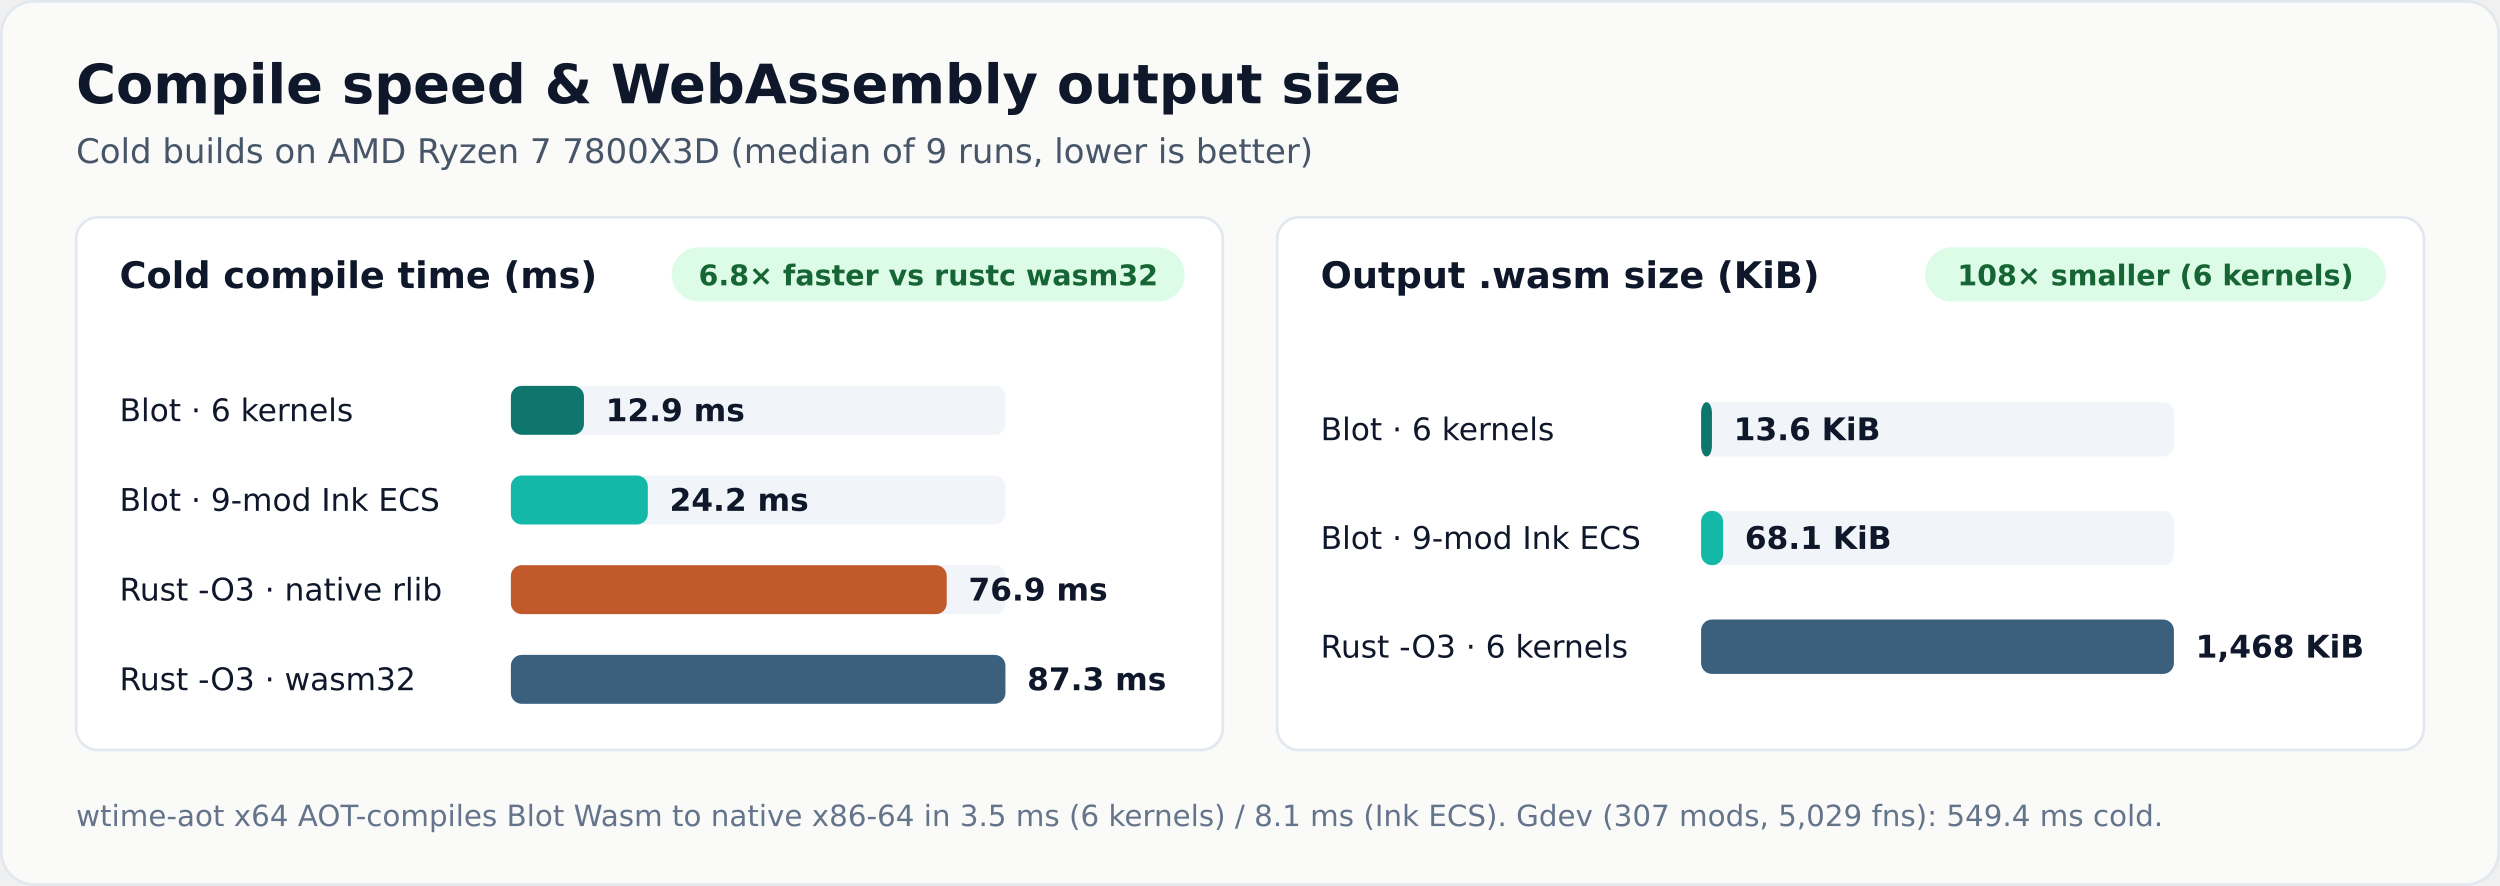
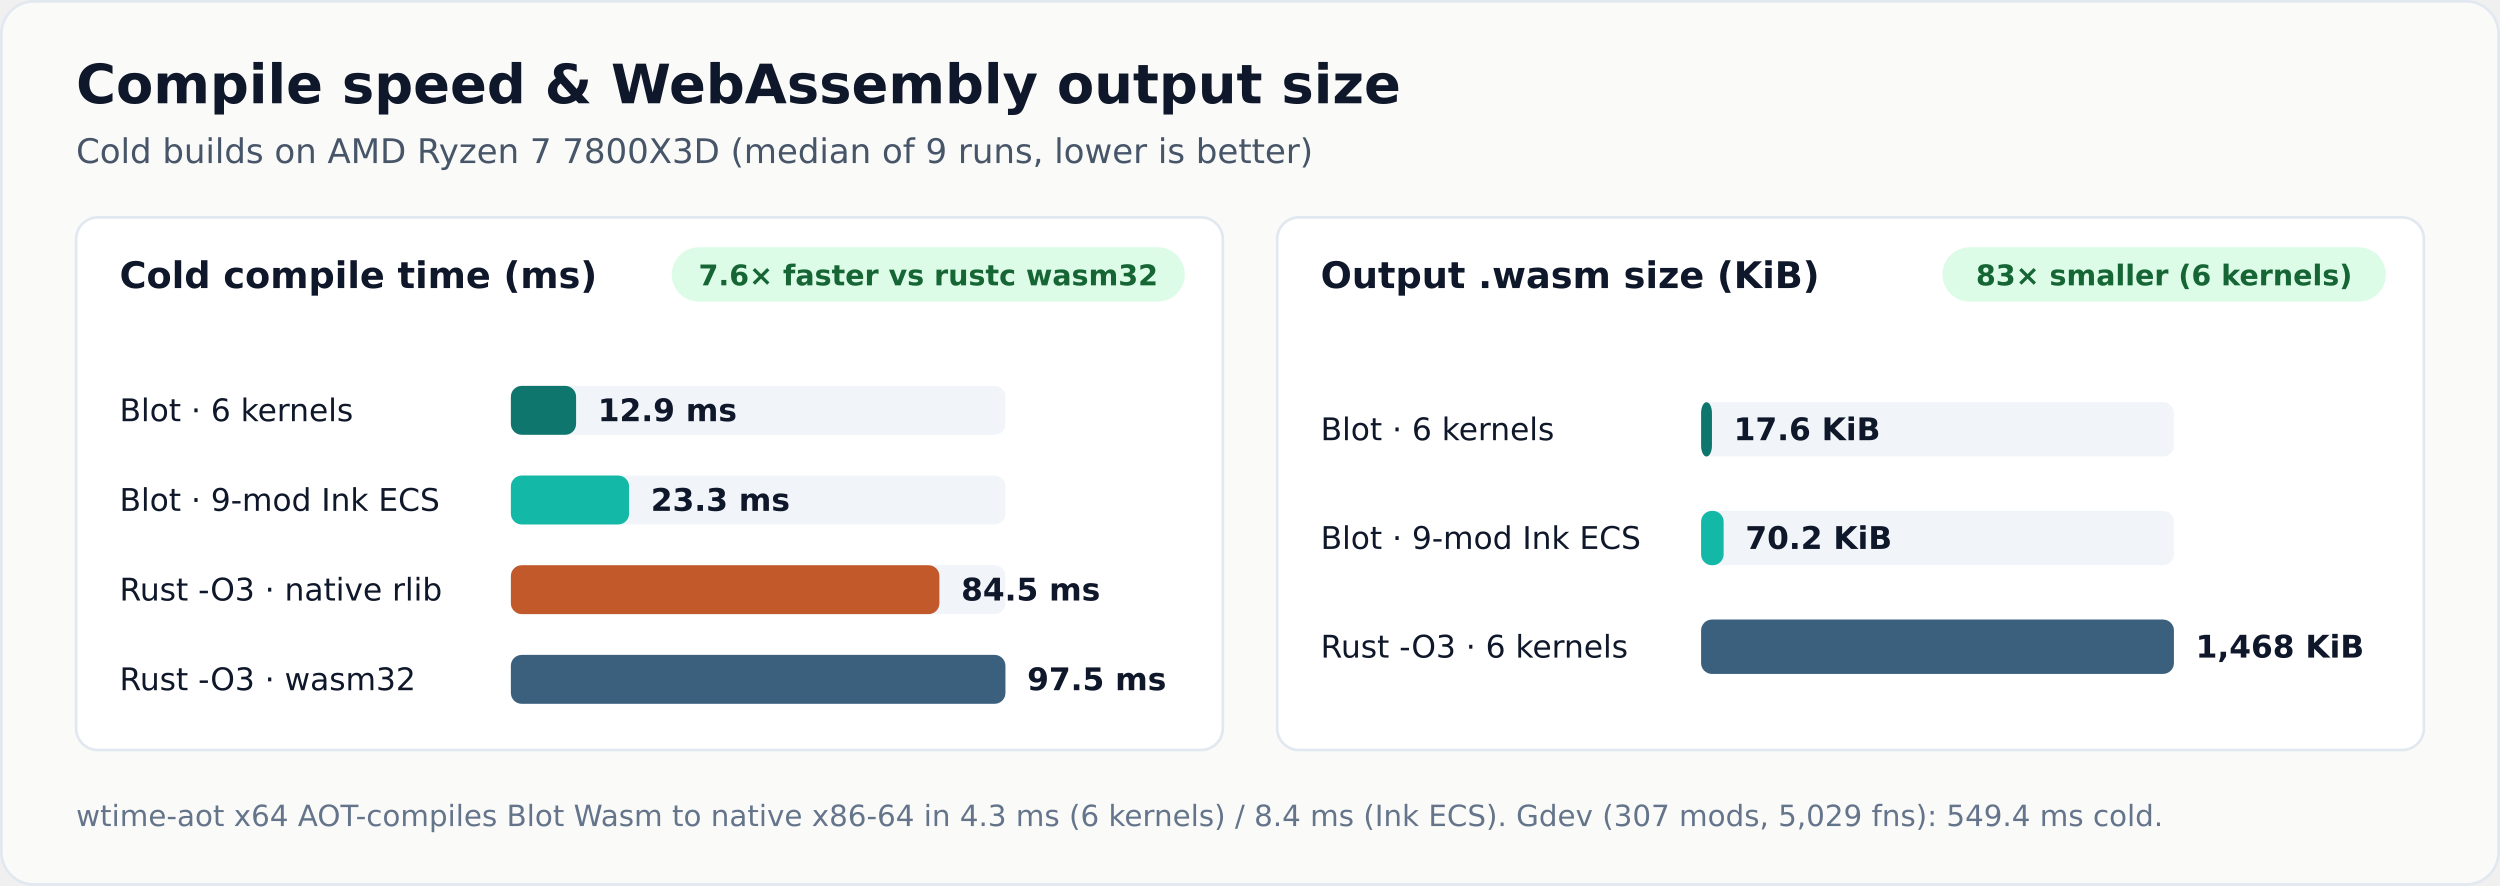
<svg xmlns="http://www.w3.org/2000/svg" width="920" height="326" viewBox="0 0 920 326" role="img" aria-label="Compile speed and WebAssembly output size: Blot vs Rust">
  <rect x="0.5" y="0.5" width="919" height="325" rx="12" fill="#fafaf8" stroke="#e2e8f0" />
  <text x="28.0" y="38.0" font-family="'DejaVu Sans', system-ui, -apple-system, 'Segoe UI', Helvetica, Arial, sans-serif" font-size="20" font-weight="700" fill="#0f172a" text-anchor="start">Compile speed &amp; WebAssembly output size</text>
  <text x="28.0" y="60.0" font-family="'DejaVu Sans', system-ui, -apple-system, 'Segoe UI', Helvetica, Arial, sans-serif" font-size="12.5" font-weight="400" fill="#475569" text-anchor="start">Cold builds on AMD Ryzen 7 7800X3D (median of 9 runs, lower is better)</text>
  <rect x="28" y="80" width="422" height="196" rx="8" fill="#ffffff" stroke="#e2e8f0" />
  <text x="44.0" y="106.0" font-family="'DejaVu Sans', system-ui, -apple-system, 'Segoe UI', Helvetica, Arial, sans-serif" font-size="13.5" font-weight="700" fill="#0f172a" text-anchor="start">Cold compile time (ms)</text>
  <rect x="247.2" y="91.0" width="188.8" height="20.0" rx="10" fill="#dcfce7" />
-   <text x="341.6" y="105.0" font-family="'DejaVu Sans', system-ui, -apple-system, 'Segoe UI', Helvetica, Arial, sans-serif" font-size="10.5" font-weight="600" fill="#166534" text-anchor="middle">6.8× faster vs rustc wasm32</text>
+   <text x="341.6" y="105.0" font-family="'DejaVu Sans', system-ui, -apple-system, 'Segoe UI', Helvetica, Arial, sans-serif" font-size="10.5" font-weight="600" fill="#166534" text-anchor="middle">7.6× faster vs rustc wasm32</text>
  <text x="44.0" y="155.0" font-family="'DejaVu Sans', system-ui, -apple-system, 'Segoe UI', Helvetica, Arial, sans-serif" font-size="11.5" font-weight="500" fill="#0f172a" text-anchor="start">Blot · 6 kernels</text>
  <rect x="188.0" y="142.0" width="182.0" height="18" rx="4" fill="#f1f5f9" />
-   <rect x="188.0" y="142.0" width="26.9" height="18" rx="4" fill="#0f766e" />
-   <text x="222.9" y="155.0" font-family="'DejaVu Sans', system-ui, -apple-system, 'Segoe UI', Helvetica, Arial, sans-serif" font-size="11.5" font-weight="600" fill="#0f172a" text-anchor="start">12.9 ms</text>
+   <rect x="188.0" y="142.0" width="24.0" height="18" rx="4" fill="#0f766e" />
+   <text x="220.0" y="155.0" font-family="'DejaVu Sans', system-ui, -apple-system, 'Segoe UI', Helvetica, Arial, sans-serif" font-size="11.5" font-weight="600" fill="#0f172a" text-anchor="start">12.9 ms</text>
  <text x="44.0" y="188.0" font-family="'DejaVu Sans', system-ui, -apple-system, 'Segoe UI', Helvetica, Arial, sans-serif" font-size="11.5" font-weight="500" fill="#0f172a" text-anchor="start">Blot · 9-mod Ink ECS</text>
  <rect x="188.0" y="175.0" width="182.0" height="18" rx="4" fill="#f1f5f9" />
-   <rect x="188.0" y="175.0" width="50.4" height="18" rx="4" fill="#14b8a6" />
-   <text x="246.4" y="188.0" font-family="'DejaVu Sans', system-ui, -apple-system, 'Segoe UI', Helvetica, Arial, sans-serif" font-size="11.5" font-weight="600" fill="#0f172a" text-anchor="start">24.2 ms</text>
+   <rect x="188.0" y="175.0" width="43.5" height="18" rx="4" fill="#14b8a6" />
+   <text x="239.5" y="188.0" font-family="'DejaVu Sans', system-ui, -apple-system, 'Segoe UI', Helvetica, Arial, sans-serif" font-size="11.5" font-weight="600" fill="#0f172a" text-anchor="start">23.3 ms</text>
  <text x="44.0" y="221.0" font-family="'DejaVu Sans', system-ui, -apple-system, 'Segoe UI', Helvetica, Arial, sans-serif" font-size="11.5" font-weight="500" fill="#0f172a" text-anchor="start">Rust -O3 · native rlib</text>
  <rect x="188.0" y="208.0" width="182.0" height="18" rx="4" fill="#f1f5f9" />
-   <rect x="188.0" y="208.0" width="160.4" height="18" rx="4" fill="#c2592b" />
-   <text x="356.4" y="221.0" font-family="'DejaVu Sans', system-ui, -apple-system, 'Segoe UI', Helvetica, Arial, sans-serif" font-size="11.5" font-weight="600" fill="#0f172a" text-anchor="start">76.9 ms</text>
+   <rect x="188.0" y="208.0" width="157.7" height="18" rx="4" fill="#c2592b" />
+   <text x="353.7" y="221.0" font-family="'DejaVu Sans', system-ui, -apple-system, 'Segoe UI', Helvetica, Arial, sans-serif" font-size="11.5" font-weight="600" fill="#0f172a" text-anchor="start">84.5 ms</text>
  <text x="44.0" y="254.0" font-family="'DejaVu Sans', system-ui, -apple-system, 'Segoe UI', Helvetica, Arial, sans-serif" font-size="11.5" font-weight="500" fill="#0f172a" text-anchor="start">Rust -O3 · wasm32</text>
  <rect x="188.0" y="241.0" width="182.0" height="18" rx="4" fill="#f1f5f9" />
  <rect x="188.0" y="241.0" width="182.0" height="18" rx="4" fill="#3b607e" />
-   <text x="378.0" y="254.0" font-family="'DejaVu Sans', system-ui, -apple-system, 'Segoe UI', Helvetica, Arial, sans-serif" font-size="11.5" font-weight="600" fill="#0f172a" text-anchor="start">87.3 ms</text>
+   <text x="378.0" y="254.0" font-family="'DejaVu Sans', system-ui, -apple-system, 'Segoe UI', Helvetica, Arial, sans-serif" font-size="11.5" font-weight="600" fill="#0f172a" text-anchor="start">97.5 ms</text>
  <rect x="470" y="80" width="422" height="196" rx="8" fill="#ffffff" stroke="#e2e8f0" />
  <text x="486.0" y="106.0" font-family="'DejaVu Sans', system-ui, -apple-system, 'Segoe UI', Helvetica, Arial, sans-serif" font-size="13.5" font-weight="700" fill="#0f172a" text-anchor="start">Output .wasm size (KiB)</text>
-   <rect x="708.4" y="91.0" width="169.6" height="20.0" rx="10" fill="#dcfce7" />
-   <text x="793.2" y="105.0" font-family="'DejaVu Sans', system-ui, -apple-system, 'Segoe UI', Helvetica, Arial, sans-serif" font-size="10.5" font-weight="600" fill="#166534" text-anchor="middle">108× smaller (6 kernels)</text>
+   <rect x="714.8" y="91.0" width="163.2" height="20.0" rx="10" fill="#dcfce7" />
+   <text x="796.4" y="105.0" font-family="'DejaVu Sans', system-ui, -apple-system, 'Segoe UI', Helvetica, Arial, sans-serif" font-size="10.5" font-weight="600" fill="#166534" text-anchor="middle">83× smaller (6 kernels)</text>
  <text x="486.0" y="162.0" font-family="'DejaVu Sans', system-ui, -apple-system, 'Segoe UI', Helvetica, Arial, sans-serif" font-size="11.5" font-weight="500" fill="#0f172a" text-anchor="start">Blot · 6 kernels</text>
  <rect x="626.0" y="148.0" width="174.0" height="20" rx="4" fill="#f1f5f9" />
  <rect x="626.0" y="148.0" width="4.0" height="20" rx="4" fill="#0f766e" />
-   <text x="638.0" y="162.0" font-family="'DejaVu Sans', system-ui, -apple-system, 'Segoe UI', Helvetica, Arial, sans-serif" font-size="11.5" font-weight="600" fill="#0f172a" text-anchor="start">13.6 KiB</text>
+   <text x="638.0" y="162.0" font-family="'DejaVu Sans', system-ui, -apple-system, 'Segoe UI', Helvetica, Arial, sans-serif" font-size="11.5" font-weight="600" fill="#0f172a" text-anchor="start">17.6 KiB</text>
  <text x="486.0" y="202.0" font-family="'DejaVu Sans', system-ui, -apple-system, 'Segoe UI', Helvetica, Arial, sans-serif" font-size="11.5" font-weight="500" fill="#0f172a" text-anchor="start">Blot · 9-mod Ink ECS</text>
  <rect x="626.0" y="188.0" width="174.0" height="20" rx="4" fill="#f1f5f9" />
-   <rect x="626.0" y="188.0" width="8.1" height="20" rx="4" fill="#14b8a6" />
-   <text x="642.1" y="202.0" font-family="'DejaVu Sans', system-ui, -apple-system, 'Segoe UI', Helvetica, Arial, sans-serif" font-size="11.5" font-weight="600" fill="#0f172a" text-anchor="start">68.1 KiB</text>
+   <rect x="626.0" y="188.0" width="8.3" height="20" rx="4" fill="#14b8a6" />
+   <text x="642.3" y="202.0" font-family="'DejaVu Sans', system-ui, -apple-system, 'Segoe UI', Helvetica, Arial, sans-serif" font-size="11.5" font-weight="600" fill="#0f172a" text-anchor="start">70.2 KiB</text>
  <text x="486.0" y="242.0" font-family="'DejaVu Sans', system-ui, -apple-system, 'Segoe UI', Helvetica, Arial, sans-serif" font-size="11.5" font-weight="500" fill="#0f172a" text-anchor="start">Rust -O3 · 6 kernels</text>
  <rect x="626.0" y="228.0" width="174.0" height="20" rx="4" fill="#f1f5f9" />
  <rect x="626.0" y="228.0" width="174.0" height="20" rx="4" fill="#3b607e" />
  <text x="808.0" y="242.0" font-family="'DejaVu Sans', system-ui, -apple-system, 'Segoe UI', Helvetica, Arial, sans-serif" font-size="11.5" font-weight="600" fill="#0f172a" text-anchor="start">1,468 KiB</text>
-   <text x="28.0" y="304.0" font-family="'DejaVu Sans', system-ui, -apple-system, 'Segoe UI', Helvetica, Arial, sans-serif" font-size="10.8" font-weight="400" fill="#64748b" text-anchor="start">wtime-aot x64 AOT-compiles Blot Wasm to native x86-64 in 3.5 ms (6 kernels) / 8.1 ms (Ink ECS). Gdev (307 mods, 5,029 fns): 549.4 ms cold.</text>
+   <text x="28.0" y="304.0" font-family="'DejaVu Sans', system-ui, -apple-system, 'Segoe UI', Helvetica, Arial, sans-serif" font-size="10.8" font-weight="400" fill="#64748b" text-anchor="start">wtime-aot x64 AOT-compiles Blot Wasm to native x86-64 in 4.3 ms (6 kernels) / 8.4 ms (Ink ECS). Gdev (307 mods, 5,029 fns): 549.4 ms cold.</text>
</svg>
